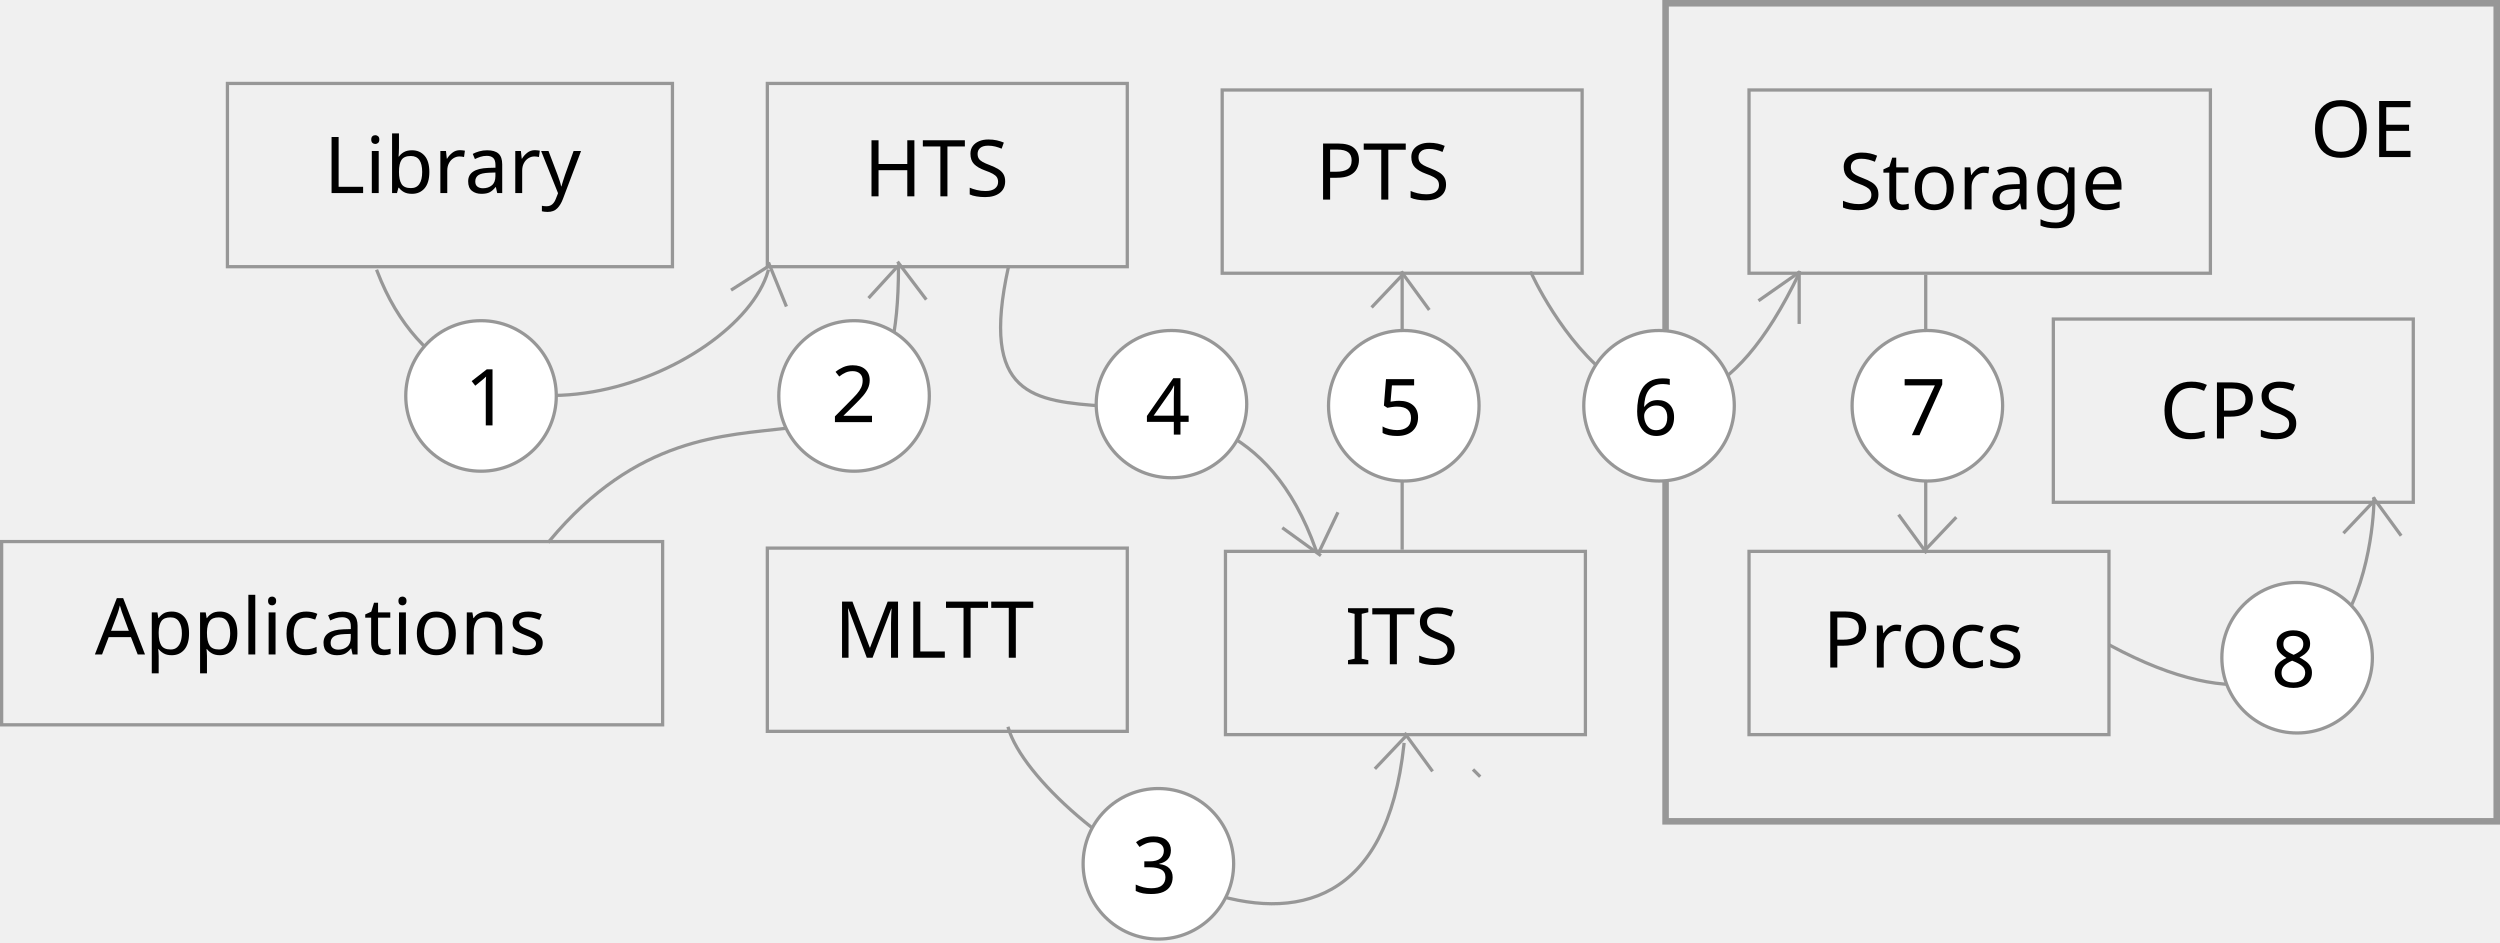
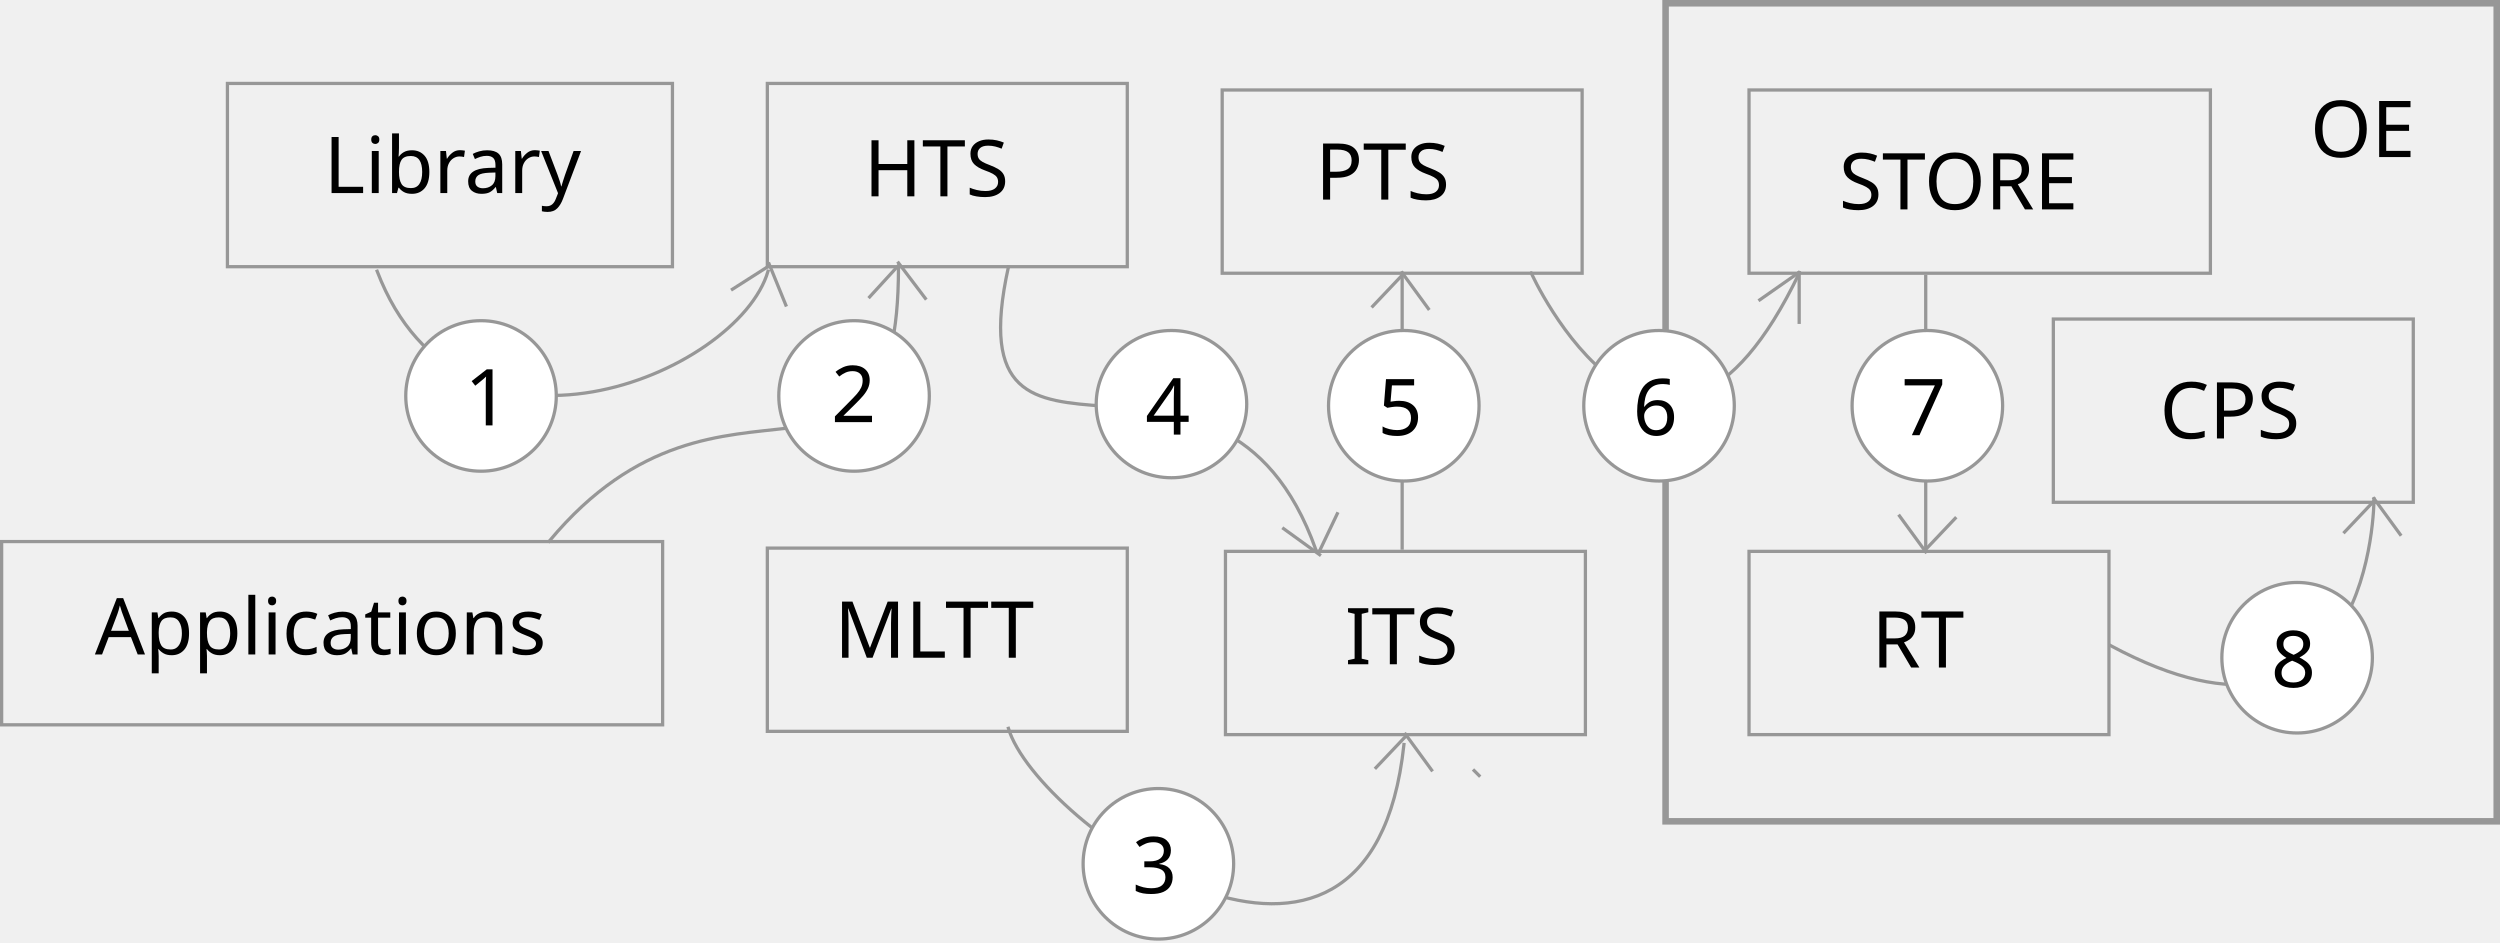
<svg xmlns="http://www.w3.org/2000/svg" xmlns:xlink="http://www.w3.org/1999/xlink" width="764px" height="288px" viewBox="0 0 764 288" version="1.1">
  <defs>
    <rect id="path-1" x="0" y="0" width="111" height="57" />
    <mask id="mask-2" maskContentUnits="userSpaceOnUse" maskUnits="objectBoundingBox" x="0" y="0" width="111" height="57" fill="white">
      <use xlink:href="#path-1" />
    </mask>
    <rect id="path-3" x="0" y="0" width="111" height="57" />
    <mask id="mask-4" maskContentUnits="userSpaceOnUse" maskUnits="objectBoundingBox" x="0" y="0" width="111" height="57" fill="white">
      <use xlink:href="#path-3" />
    </mask>
    <rect id="path-5" x="0" y="2" width="142" height="57" />
    <mask id="mask-6" maskContentUnits="userSpaceOnUse" maskUnits="objectBoundingBox" x="0" y="0" width="142" height="57" fill="white">
      <use xlink:href="#path-5" />
    </mask>
    <rect id="path-7" x="0" y="0" width="111" height="57" />
    <mask id="mask-8" maskContentUnits="userSpaceOnUse" maskUnits="objectBoundingBox" x="0" y="0" width="111" height="57" fill="white">
      <use xlink:href="#path-7" />
    </mask>
    <rect id="path-9" x="0" y="0" width="111" height="57" />
    <mask id="mask-10" maskContentUnits="userSpaceOnUse" maskUnits="objectBoundingBox" x="0" y="0" width="111" height="57" fill="white">
      <use xlink:href="#path-9" />
    </mask>
    <rect id="path-11" x="0" y="0" width="111" height="57" />
    <mask id="mask-12" maskContentUnits="userSpaceOnUse" maskUnits="objectBoundingBox" x="0" y="0" width="111" height="57" fill="white">
      <use xlink:href="#path-11" />
    </mask>
    <rect id="path-13" x="0" y="0" width="111" height="57" />
    <mask id="mask-14" maskContentUnits="userSpaceOnUse" maskUnits="objectBoundingBox" x="0" y="0" width="111" height="57" fill="white">
      <use xlink:href="#path-13" />
    </mask>
    <rect id="path-15" x="508" y="0" width="256" height="252" />
    <mask id="mask-16" maskContentUnits="userSpaceOnUse" maskUnits="objectBoundingBox" x="0" y="0" width="256" height="252" fill="white">
      <use xlink:href="#path-15" />
    </mask>
    <rect id="path-17" x="0" y="0" width="137" height="57" />
    <mask id="mask-18" maskContentUnits="userSpaceOnUse" maskUnits="objectBoundingBox" x="0" y="0" width="137" height="57" fill="white">
      <use xlink:href="#path-17" />
    </mask>
    <rect id="path-19" x="0" y="0" width="203" height="57" />
    <mask id="mask-20" maskContentUnits="userSpaceOnUse" maskUnits="objectBoundingBox" x="0" y="0" width="203" height="57" fill="white">
      <use xlink:href="#path-19" />
    </mask>
  </defs>
  <g id="Page-1" stroke="none" stroke-width="1" fill="none" fill-rule="evenodd">
    <g id="full">
      <g id="Om" transform="translate(534, 168)">
-         <text id="Procs" font-family="Geometria-Light, Geometria" font-size="24" font-weight="300" fill="#000000">
-           <tspan x="23" y="36">Procs</tspan>
+         <text id="RT" font-family="Geometria-Light, Geometria" font-size="24" font-weight="300" fill="#000000">
+           <tspan x="38" y="36">RT</tspan>
        </text>
        <use id="Rectangle-4" stroke="#979797" mask="url(#mask-2)" stroke-width="2" xlink:href="#path-1" />
      </g>
      <g id="Om" transform="translate(627, 97)">
        <text id="CPS" font-family="Geometria-Light, Geometria" font-size="24" font-weight="300" fill="#000000">
          <tspan x="33" y="37">CPS</tspan>
        </text>
        <use id="Rectangle-4" stroke="#979797" mask="url(#mask-4)" stroke-width="2" xlink:href="#path-3" />
      </g>
      <g id="Om" transform="translate(534, 25)">
-         <text id="Storage" font-family="Geometria-Light, Geometria" font-size="24" font-weight="300" fill="#000000">
-           <tspan x="28" y="39">Storage</tspan>
+         <text id="STORE" font-family="Geometria-Light, Geometria" font-size="24" font-weight="300" fill="#000000">
+           <tspan x="28" y="39">STORE</tspan>
        </text>
        <text id="OE" font-family="Geometria-Light, Geometria" font-size="24" font-weight="300" fill="#000000">
          <tspan x="172" y="23">OE</tspan>
        </text>
        <use id="Rectangle-4" stroke="#979797" mask="url(#mask-6)" stroke-width="2" xlink:href="#path-5" />
      </g>
      <g id="Om" transform="translate(373, 27)">
        <text id="PTS" font-family="Geometria-Light, Geometria" font-size="24" font-weight="300" fill="#000000">
          <tspan x="29" y="34">PTS</tspan>
        </text>
        <use id="Rectangle-4" stroke="#979797" mask="url(#mask-8)" stroke-width="2" xlink:href="#path-7" />
      </g>
      <g id="Om" transform="translate(234, 167)">
        <text id="MLTT" font-family="Geometria-Light, Geometria" font-size="24" font-weight="300" fill="#000000">
          <tspan x="21" y="34">MLTT</tspan>
        </text>
        <use id="Rectangle-4" stroke="#979797" mask="url(#mask-10)" stroke-width="2" xlink:href="#path-9" />
      </g>
      <g id="Om" transform="translate(374, 168)">
        <text id="ITS" font-family="Geometria-Light, Geometria" font-size="24" font-weight="300" fill="#000000">
          <tspan x="37" y="35">ITS</tspan>
        </text>
        <use id="Rectangle-4" stroke="#979797" mask="url(#mask-12)" stroke-width="2" xlink:href="#path-11" />
      </g>
      <g id="Group" transform="translate(429, 230) rotate(270) translate(-429, -230) translate(423, 221)" stroke="#979797" stroke-linecap="square">
        <path d="M1.409,0.5 L10.904,9.5" id="Line" />
        <path d="M0.679,17.5 L11.635,9.5" id="Line" />
      </g>
      <path d="M428.5,83.5 L428.5,167.5" id="Line" stroke="#979797" stroke-linecap="square" />
      <path d="M467.953,83.363 C467.453,82.863 508.022,170.672 549.904,83.363" id="Line" stroke="#979797" stroke-linecap="square" />
      <g id="Om" transform="translate(234, 25)">
        <text id="HTS" font-family="Geometria-Light, Geometria" font-size="24" font-weight="300" fill="#000000">
          <tspan x="30" y="35">HTS</tspan>
        </text>
        <use id="Rectangle-4" stroke="#979797" mask="url(#mask-14)" stroke-width="2" xlink:href="#path-13" />
      </g>
      <g id="Group-2" transform="translate(406, 101)">
        <path d="M23,46 C35.703,46 46,35.703 46,23 C46,10.297 35.703,0 23,0 C10.297,0 0,10.297 0,23 C0,35.703 10.297,46 23,46 Z" id="Oval" stroke="#979797" fill="#FFFFFF" />
        <text id="5" font-family="Geometria-Light, Geometria" font-size="24" font-weight="300" fill="#000000">
          <tspan x="15" y="32">5</tspan>
        </text>
      </g>
      <g id="Group" transform="translate(402, 164) rotate(72) translate(-402, -164) translate(396, 155)" stroke="#979797" stroke-linecap="square">
        <path d="M1.409,0.5 L10.904,9.5" id="Line" />
        <path d="M0.679,17.5 L11.635,9.5" id="Line" />
      </g>
      <g id="Group" transform="translate(589, 163) rotate(90) translate(-589, -163) translate(583, 154)" stroke="#979797" stroke-linecap="square">
        <path d="M1.409,0.5 L10.904,9.5" id="Line" />
        <path d="M0.679,17.5 L11.635,9.5" id="Line" />
      </g>
      <g id="Group" transform="translate(428, 89) rotate(270) translate(-428, -89) translate(422, 80)" stroke="#979797" stroke-linecap="square">
        <path d="M1.409,0.5 L10.904,9.5" id="Line" />
        <path d="M0.679,17.5 L11.635,9.5" id="Line" />
      </g>
      <g id="Group" transform="translate(544, 90.5) rotate(270) translate(-544, -90.5) translate(535.5, 83.5)" stroke="#979797" stroke-linecap="square">
        <path d="M7.373,0.795 L15.686,12.672" id="Line" />
        <path d="M0.5,12.828 L15.653,12.828" id="Line" />
      </g>
      <use id="Rectangle" stroke="#979797" mask="url(#mask-16)" stroke-width="4" xlink:href="#path-15" />
      <path d="M402.16,168.074 C373.371,87.133 290.723,160.73 308.176,81.582" id="Line" stroke="#979797" stroke-linecap="square" />
      <path d="M429.043,227.523 C418.773,324.305 316.762,251.766 308.176,222.582" id="Line" stroke="#979797" stroke-linecap="square" />
      <g id="Group" transform="translate(725, 158) rotate(270) translate(-725, -158) translate(719, 149)" stroke="#979797" stroke-linecap="square">
        <path d="M1.409,0.5 L10.904,9.5" id="Line" />
        <path d="M0.679,17.5 L11.635,9.5" id="Line" />
      </g>
      <path d="M725.5,152.5 C725.5,152.5 725.5,240.602 644.895,197.244" id="Line" stroke="#979797" stroke-linecap="square" />
      <path d="M450.5,235.5 L452,237" id="Line" stroke="#979797" stroke-linecap="square" />
      <g id="Group-2" transform="translate(484, 101)">
        <path d="M23,46 C35.703,46 46,35.703 46,23 C46,10.297 35.703,0 23,0 C10.297,0 0,10.297 0,23 C0,35.703 10.297,46 23,46 Z" id="Oval" stroke="#979797" fill="#FFFFFF" />
        <text id="6" font-family="Geometria-Light, Geometria" font-size="24" font-weight="300" fill="#000000">
          <tspan x="15" y="32">6</tspan>
        </text>
      </g>
      <g id="Om" transform="translate(69, 25)">
        <text id="Library" font-family="Geometria-Light, Geometria" font-size="24" font-weight="300" fill="#000000">
          <tspan x="30" y="34">Library</tspan>
        </text>
        <use id="Rectangle-4" stroke="#979797" mask="url(#mask-18)" stroke-width="2" xlink:href="#path-17" />
      </g>
      <path d="M588.5,84.5 L588.5,168.5" id="Line" stroke="#979797" stroke-linecap="square" />
      <g id="Group-2" transform="translate(566, 101)">
        <path d="M23,46 C35.703,46 46,35.703 46,23 C46,10.297 35.703,0 23,0 C10.297,0 0,10.297 0,23 C0,35.703 10.297,46 23,46 Z" id="Oval" stroke="#979797" fill="#FFFFFF" />
        <text id="7" font-family="Geometria-Light, Geometria" font-size="24" font-weight="300" fill="#000000">
          <tspan x="15" y="32">7</tspan>
        </text>
      </g>
      <g id="Group-2" transform="translate(679, 178)">
        <path d="M23,46 C35.703,46 46,35.703 46,23 C46,10.297 35.703,0 23,0 C10.297,0 0,10.297 0,23 C0,35.703 10.297,46 23,46 Z" id="Oval" stroke="#979797" fill="#FFFFFF" />
        <text id="8" font-family="Geometria-Light, Geometria" font-size="24" font-weight="300" fill="#000000">
          <tspan x="15" y="32">8</tspan>
        </text>
      </g>
      <g id="Group-2" transform="translate(331, 240.9776)">
        <path d="M23,46 C35.703,46 46,35.703 46,23 C46,10.297 35.703,0 23,0 C10.297,0 0,10.297 0,23 C0,35.703 10.297,46 23,46 Z" id="Oval" stroke="#979797" fill="#FFFFFF" />
        <text id="3" font-family="Geometria-Light, Geometria" font-size="24" font-weight="300" fill="#000000">
          <tspan x="15" y="32">3</tspan>
        </text>
      </g>
      <g id="Group-2" transform="translate(335, 101)">
        <path d="M23,45 C35.703,45 46,34.926 46,22.5 C46,10.074 35.703,0 23,0 C10.297,0 0,10.074 0,22.5 C0,34.926 10.297,45 23,45 Z" id="Oval" stroke="#979797" fill="#FFFFFF" />
        <text id="4" font-family="Geometria-Light, Geometria" font-size="24" font-weight="300" fill="#000000">
          <tspan x="15" y="31.804">4</tspan>
        </text>
      </g>
      <g id="APP" transform="translate(0, 165)">
        <text id="Applications" font-family="Geometria-Light, Geometria" font-size="24" font-weight="300" fill="#000000">
          <tspan x="29" y="35">Applications</tspan>
        </text>
        <use id="Rectangle-4" stroke="#979797" mask="url(#mask-20)" stroke-width="2" xlink:href="#path-19" />
      </g>
      <g id="2" transform="translate(167, 79)">
        <path d="M107.574,2.699 C107.574,86.395 54.438,21.953 0.836,86.395" id="Line" stroke="#979797" stroke-linecap="square" />
        <path d="M94,65 C106.703,65 117,54.703 117,42 C117,29.297 106.703,19 94,19 C81.297,19 71,29.297 71,42 C71,54.703 81.297,65 94,65 Z" id="Oval" stroke="#979797" fill="#FFFFFF" />
        <g id="Group" transform="translate(107.1842, 6.999071) rotate(269) translate(-107.1842, -6.999071) translate(101.1842, -2.000929)" stroke="#979797" stroke-linecap="square">
          <path d="M1.409,0.5 L10.904,9.5" id="Line" />
          <path d="M0.679,17.5 L11.635,9.5" id="Line" />
        </g>
        <text font-family="Geometria-Light, Geometria" font-size="24" font-weight="300" fill="#000000">
          <tspan x="87" y="50">2</tspan>
        </text>
      </g>
      <g id="1" transform="translate(115, 78)">
        <path d="M119.703,4.883 C110.582,36.406 25.762,71.652 0.258,4.883" id="Line" stroke="#979797" stroke-linecap="square" />
        <g id="Group" transform="translate(118.1842, 7.999071) rotate(284) translate(-118.1842, -7.999071) translate(112.1842, -1.000929)" stroke="#979797" stroke-linecap="square">
          <path d="M1.409,0.5 L10.904,9.5" id="Line" />
          <path d="M0.679,17.5 L11.635,9.5" id="Line" />
        </g>
        <path d="M32,66 C44.703,66 55,55.703 55,43 C55,30.297 44.703,20 32,20 C19.297,20 9,30.297 9,43 C9,55.703 19.297,66 32,66 Z" id="Oval" stroke="#979797" fill="#FFFFFF" />
        <text font-family="Geometria-Light, Geometria" font-size="24" font-weight="300" fill="#000000">
          <tspan x="27" y="52">1</tspan>
        </text>
      </g>
    </g>
  </g>
</svg>
